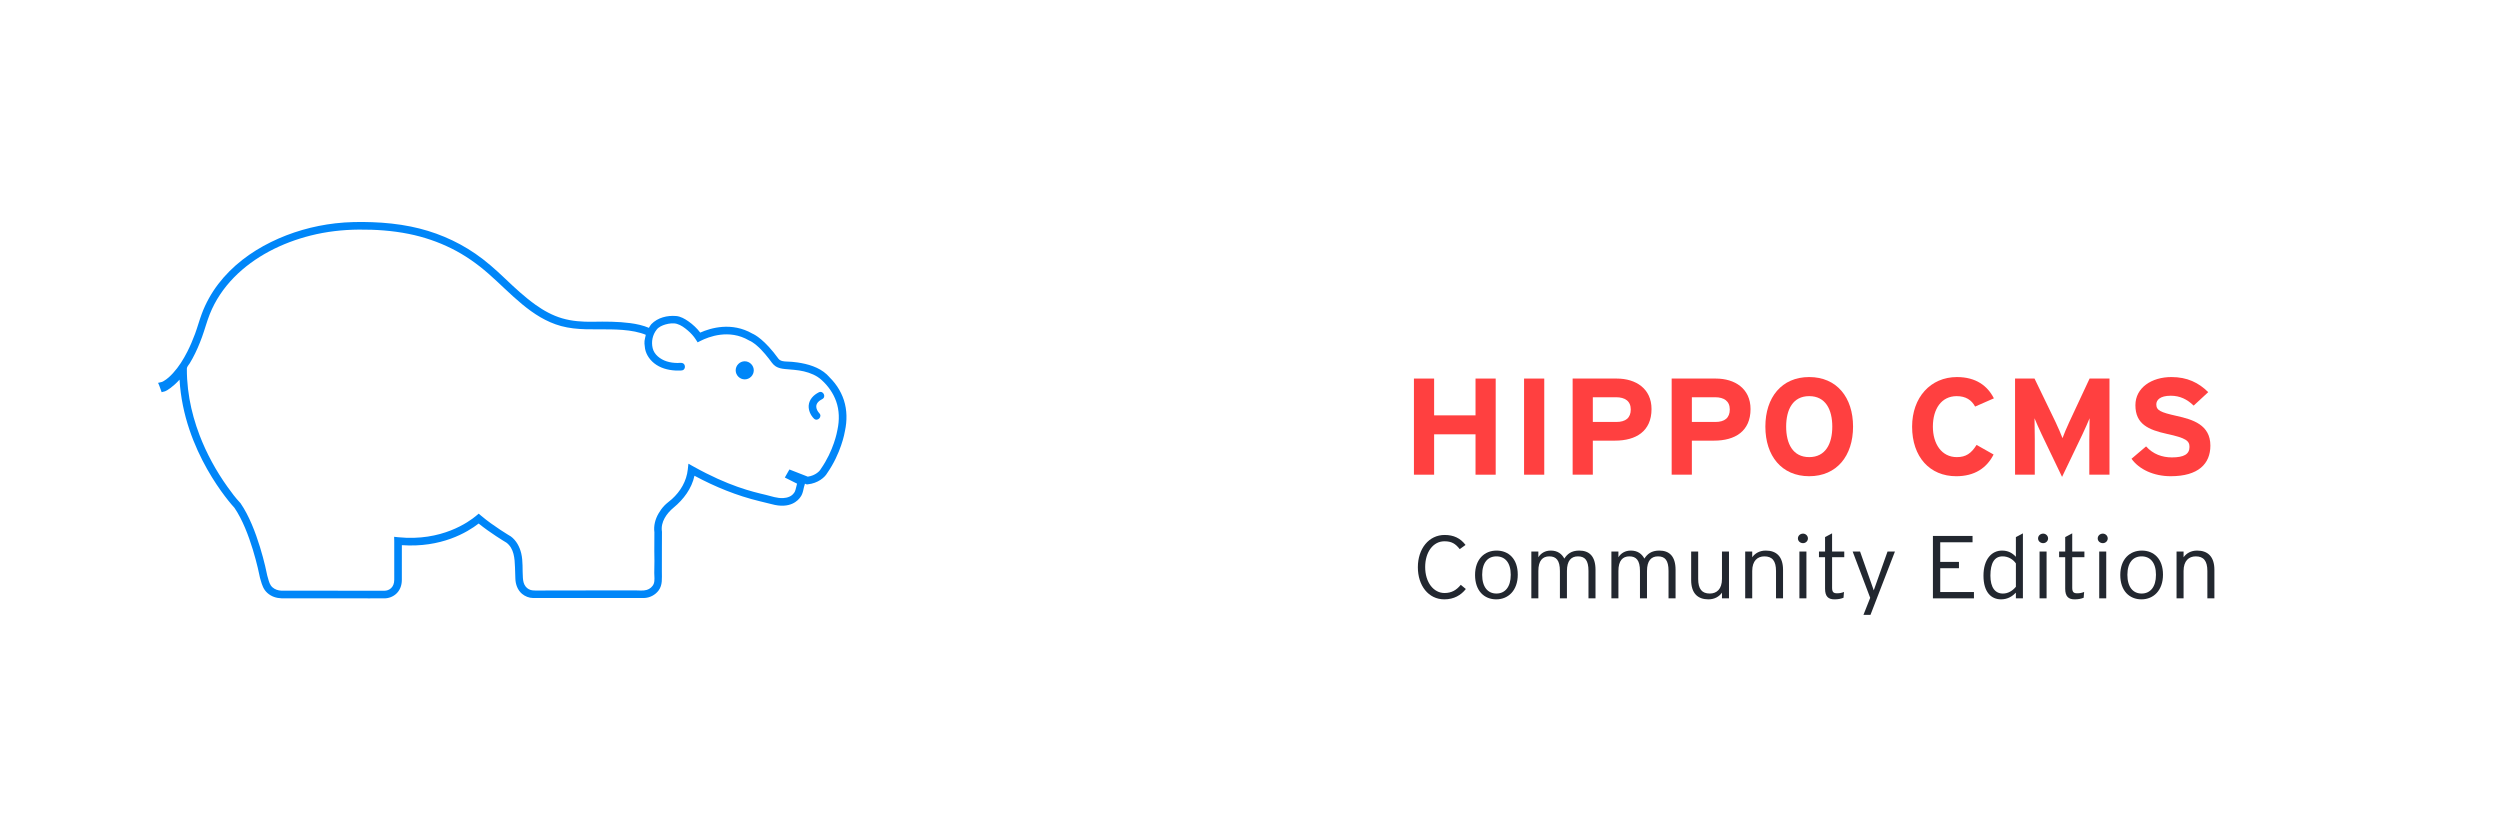
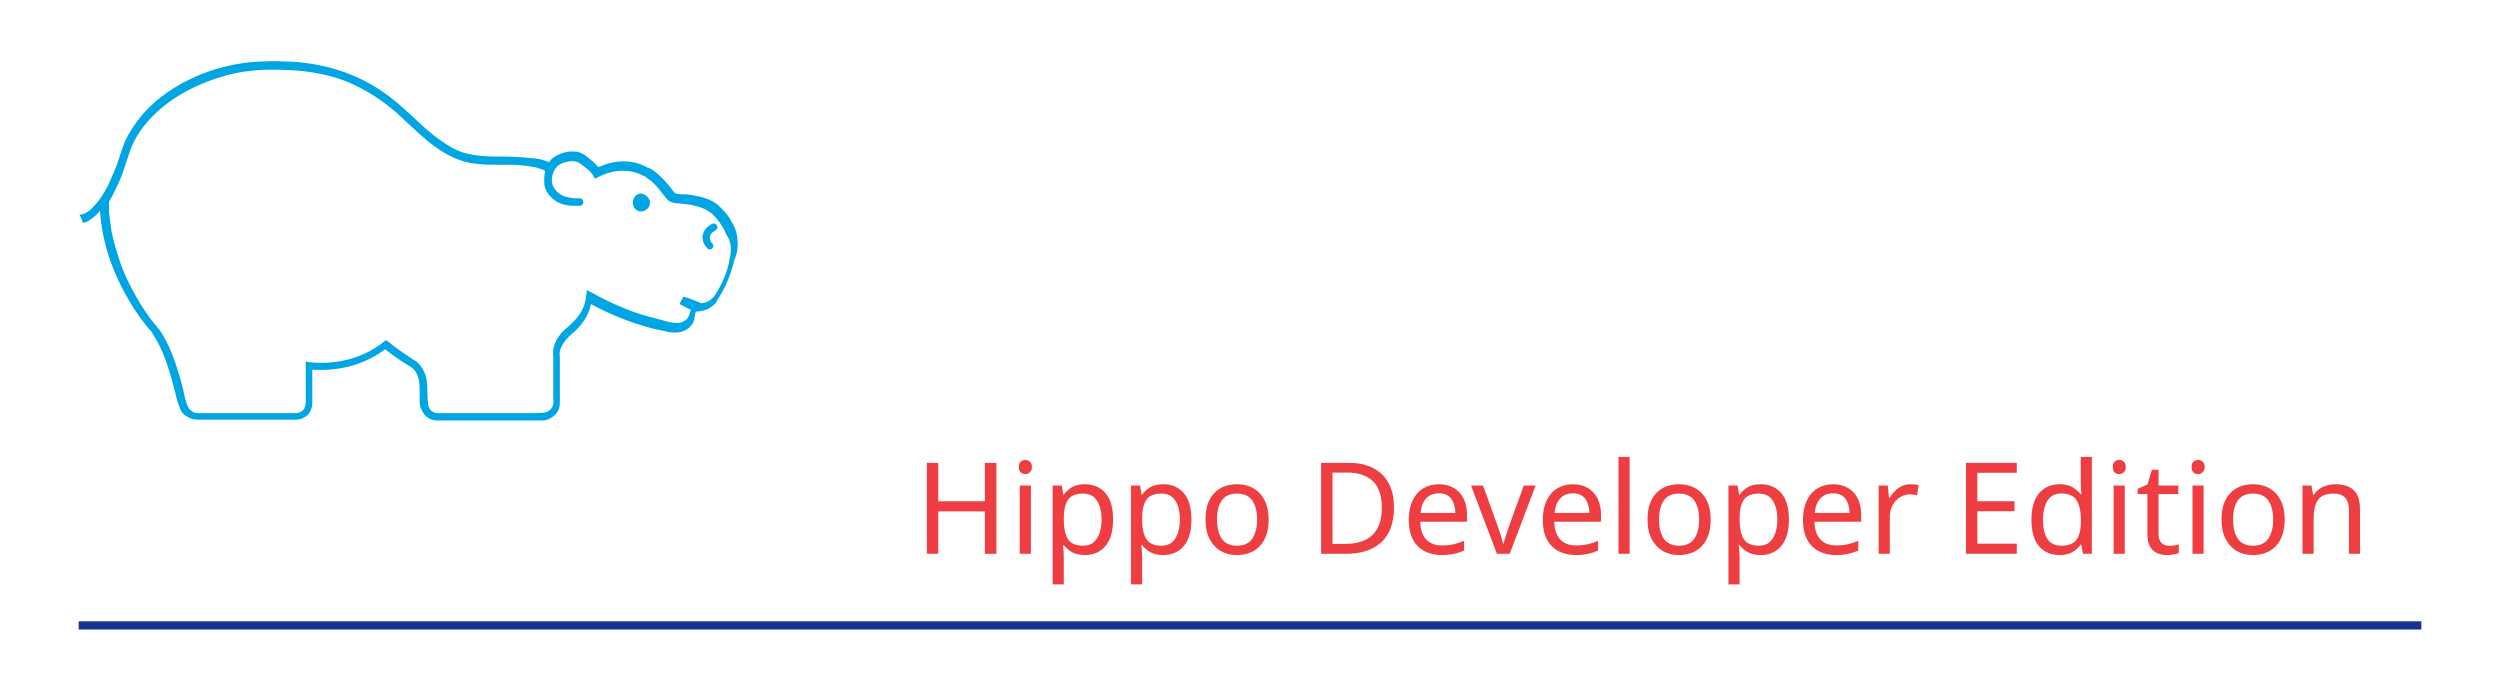
- <svg xmlns="http://www.w3.org/2000/svg" version="1.1" id="Layer_1" x="0px" y="0px" width="305px" height="100px" viewBox="0 0 305 100" enable-background="new 0 0 305 100" xml:space="preserve">
+ <svg xmlns="http://www.w3.org/2000/svg" version="1.1" id="Layer_1" x="0px" y="0px" viewBox="0 0 305 84" style="enable-background:new 0 0 305 84;" xml:space="preserve">
+   <style type="text/css">
+ 	.st0{fill:#00A5E3;}
+ 	.st1{fill:none;}
+ 	.st2{fill:#EE3E42;}
+ 	.st3{font-family:'GillSans-SemiBold';}
+ 	.st4{font-size:15.545px;}
+ 	.st5{fill:none;stroke:#143393;stroke-miterlimit:10;}
+ </style>
  <g>
-     <path fill="#0086F8" d="M102.955,48.821c-0.195-0.596-0.475-1.161-0.825-1.682c-0.361-0.537-0.804-1.004-1.254-1.453l-0.002-0.002   c-0.968-0.896-2.328-1.287-3.606-1.468c-0.408-0.058-0.819-0.095-1.231-0.105c-0.356-0.009-0.802-0.033-1.053-0.329   c-1.695-2.342-2.909-2.961-3.188-3.08c0.012,0.008,0.025,0.014,0.036,0.021l-0.06-0.03c0.007,0.002,0.015,0.005,0.023,0.009   c-2.53-1.456-5.091-0.693-6.365-0.125c-0.405-0.53-0.902-0.996-1.448-1.376c-0.436-0.302-0.95-0.603-1.489-0.646   c-1.093-0.092-2.242,0.187-3.029,0.99c0,0-0.276,0.359-0.29,0.454c-0.726-0.305-1.494-0.473-2.273-0.577   c-1.515-0.202-3.054-0.196-4.582-0.169c-1.257,0.021-2.528-0.064-3.739-0.419c-1.176-0.345-2.252-0.94-3.244-1.649   c-1.349-0.966-2.57-2.105-3.771-3.25c-1.123-1.069-2.273-2.092-3.554-2.974c-2.379-1.639-5.064-2.751-7.894-3.323   c-1.549-0.314-3.127-0.476-4.704-0.531c-1.504-0.053-3.016-0.033-4.508,0.139c-2.716,0.316-5.395,1.079-7.848,2.286   c-2.475,1.216-4.744,2.913-6.424,5.114c-0.849,1.111-1.537,2.344-2.023,3.655c-0.299,0.804-0.521,1.634-0.818,2.438   c-0.273,0.735-0.58,1.459-0.934,2.158c-0.477,0.937-1.037,1.847-1.75,2.624c-0.338,0.369-0.715,0.723-1.15,0.975   c-0.061,0.035-0.123,0.07-0.188,0.096l-0.499,0.122c0.039-0.011,0.212,0.472,0.212,0.472l0.093,0.26l0.144,0.402l0.413-0.109   c0.207-0.057,1.021-0.576,1.772-1.424c0.499,8.746,6.235,15.138,6.701,15.644c-0.005-0.008-0.01-0.016-0.016-0.023l0.046,0.057   c-0.002-0.004-0.012-0.014-0.03-0.033c1.95,2.84,2.988,7.908,3.1,8.479l0.004,0.018c0.003,0.012,0.008,0.031,0.008,0.031   l0.091,0.318c0.162,0.578,0.34,1.113,0.799,1.525c0.504,0.457,1.104,0.641,1.771,0.666c0.245-0.004,7.276,0.002,10.656,0.004   L46.881,73c1.066,0,2.144-0.775,2.144-2.258v-0.199c0.003-1.99,0.003-3.336,0.002-4.033c4.804,0.336,7.975-1.559,9.368-2.639   c1.4,1.135,3.125,2.176,3.387,2.33c-0.004-0.002-0.007-0.006-0.012-0.008l0.045,0.029c-0.001,0-0.014-0.008-0.033-0.021   c0.938,0.705,1.008,1.934,1.047,3.004l0.045,1.383c0.021,0.703,0.27,1.402,0.82,1.865c0.365,0.303,0.856,0.502,1.335,0.504   c0.386,0.004,0.771,0.002,1.157,0.002c1.859,0,3.722,0,5.581,0c1.872-0.002,3.747-0.002,5.621-0.004c0.405,0,0.811,0,1.215,0   c0.681-0.021,1.349-0.379,1.752-0.926c0.497-0.674,0.388-1.488,0.393-2.277c0.004-0.982,0.001-1.957,0.004-2.936   c0.003-0.635,0.005-1.27,0.008-1.906v-0.035c0-0.002-0.005-0.037-0.005-0.037c-0.174-1.16,0.583-2.215,1.433-2.916   c1.215-1.006,2.199-2.318,2.537-3.881c2.521,1.357,5.167,2.434,7.952,3.107c0.485,0.117,0.969,0.236,1.453,0.357   c2.285,0.635,3.255-0.475,3.509-0.848c0.369-0.465,0.367-1.107,0.565-1.646l0.123,0.049l0.105,0.041l0.112-0.012   c1.257-0.127,2.089-0.865,2.364-1.354c-0.004,0.006-0.007,0.012-0.012,0.016l0.033-0.053c-0.007,0.012-0.015,0.025-0.021,0.037   c1.689-2.426,2.133-4.887,2.177-5.16C103.352,51.334,103.347,50.036,102.955,48.821z M102.175,52.402   c-0.046,0.275-0.457,2.555-2.039,4.818l-0.017,0.025l-0.013,0.027c-0.077,0.148-0.587,0.744-1.554,0.881l-1.871-0.732l-0.372-0.146   l-0.199,0.348l-0.119,0.211l-0.241,0.424l0.436,0.219l1.055,0.529l-0.062,0.252c-0.066,0.281-0.166,0.707-0.271,0.832l-0.021,0.02   c-0.287,0.453-0.838,0.633-1.35,0.656c-0.724,0.033-1.422-0.221-2.115-0.393c-1.698-0.4-4.53-1.064-8.823-3.459l-0.613-0.342   l-0.075,0.697c-0.15,1.428-0.891,2.68-1.947,3.631c-0.304,0.271-0.643,0.5-0.925,0.799c-0.27,0.287-0.505,0.611-0.701,0.953   c-0.396,0.684-0.61,1.484-0.503,2.273v-0.02l0.006,0.072c-0.003-0.018-0.004-0.035-0.006-0.053   c-0.004,0.762-0.007,1.521-0.01,2.283c-0.002,0.412,0.019,0.826,0.015,1.24c-0.005,0.482-0.018,0.969-0.02,1.451   c-0.003,0.422,0.09,0.922-0.067,1.328c-0.142,0.355-0.476,0.631-0.839,0.74c-0.442,0.133-0.956,0.061-1.411,0.061   c-1.044,0.002-2.089,0.002-3.135,0.002c-2.087,0.002-4.175-0.002-6.262,0.008c-0.521,0.004-1.043,0.006-1.562,0.004   c-0.512,0-1.037,0.027-1.546-0.014c-0.343-0.027-0.657-0.197-0.871-0.469c-0.242-0.309-0.307-0.678-0.335-1.059   c-0.072-0.998,0.03-2.016-0.203-2.996c-0.19-0.795-0.6-1.566-1.267-2.059L62.3,65.432l-0.023-0.014   c-0.021-0.014-2.09-1.234-3.577-2.498L58.4,62.666L58.1,62.918c-0.892,0.752-4.215,3.156-9.494,2.627l-0.522-0.055l0.013,0.525   c0.004,0.176,0.008,1.104,0.001,4.525l-0.001,0.201c0,0.92-0.609,1.33-1.215,1.33l-1.848-0.002c-2.117,0-4.233-0.002-6.351-0.006   c-1.231,0-2.464,0-3.695,0c-0.218,0-0.438,0.012-0.653,0c-0.4-0.02-0.789-0.141-1.093-0.408c-0.326-0.289-0.429-0.699-0.542-1.104   l-0.094-0.328c-0.107-0.559-1.186-5.828-3.254-8.818l-0.021-0.031l-0.026-0.025c-0.57-0.6-1.072-1.281-1.553-1.953   c-1.395-1.951-2.555-4.078-3.411-6.318c-0.544-1.426-0.963-2.9-1.226-4.404c-0.141-0.808-0.237-1.623-0.285-2.441   c-0.023-0.423-0.035-0.848-0.033-1.271c0-0.212,0.23-0.447,0.343-0.628c0.12-0.196,0.235-0.396,0.345-0.598   c0.461-0.841,0.836-1.726,1.164-2.626c0.338-0.924,0.584-1.885,0.95-2.799c0.665-1.668,1.688-3.176,2.942-4.459   c2.52-2.573,5.887-4.24,9.354-5.115c1.931-0.487,3.905-0.711,5.895-0.726c2.038-0.017,4.088,0.124,6.088,0.528   c1.795,0.361,3.543,0.951,5.184,1.765c1.65,0.819,3.146,1.872,4.529,3.083c2.713,2.375,5.251,5.409,8.864,6.391   c1.962,0.533,3.99,0.37,5.996,0.406c1.006,0.018,2.02,0.072,3.006,0.269c0.245,0.05,0.488,0.108,0.727,0.179   c0.11,0.033,0.22,0.068,0.329,0.107c0.054,0.021,0.107,0.04,0.161,0.062c0.068,0.026,0.112,0.015,0.101,0.097   c-0.037,0.234-0.122,0.457-0.143,0.695c-0.017,0.221-0.01,0.444,0.03,0.662c-0.001-0.01-0.002-0.021-0.002-0.032   c0.002,0.022,0.006,0.044,0.008,0.066c-0.002-0.011-0.003-0.022-0.006-0.034c0.05,0.82,0.518,1.561,1.149,2.064   c0.729,0.58,1.662,0.836,2.58,0.883c0.231,0.012,0.465,0.012,0.696,0c0.126-0.006,0.246-0.03,0.341-0.123   c0.158-0.153,0.174-0.419,0.062-0.604c-0.176-0.291-0.555-0.188-0.838-0.191c-0.453-0.006-0.912-0.063-1.342-0.206   c-0.749-0.247-1.496-0.801-1.686-1.605c-0.185-0.782-0.019-1.614,0.482-2.249c0.233-0.328,0.701-0.532,1.073-0.639   c0.439-0.125,0.972-0.199,1.417-0.069c0.494,0.144,0.935,0.477,1.319,0.806c0.37,0.316,0.707,0.679,0.971,1.092l0.225,0.352   l0.375-0.188c0.96-0.486,3.459-1.467,5.877-0.055l0.031,0.019c0.126,0.052,0.249,0.113,0.363,0.187   c0.798,0.514,1.46,1.285,2.04,2.023c0.267,0.337,0.485,0.727,0.859,0.957c0.322,0.197,0.699,0.271,1.071,0.309   c0.79,0.078,1.569,0.104,2.347,0.289c0.788,0.188,1.567,0.503,2.169,1.059l0.002,0.002c0.781,0.704,1.412,1.598,1.765,2.593   C102.403,50.061,102.418,51.266,102.175,52.402z" />
-     <path fill="#0086F8" d="M99.949,50.408L99.949,50.408c-0.185-0.211-0.343-0.47-0.363-0.758c-0.035-0.46,0.353-0.771,0.724-0.958   c0.535-0.269,0.118-1.098-0.417-0.827c-0.633,0.319-1.174,0.864-1.232,1.604c-0.042,0.583,0.226,1.192,0.641,1.6   C99.727,51.488,100.378,50.826,99.949,50.408L99.949,50.408" />
-     <path fill="#0086F8" d="M91.961,45.18c0,0.602-0.501,1.104-1.104,1.104c-0.602,0-1.104-0.502-1.104-1.104   c0-0.6,0.504-1.104,1.104-1.104C91.459,44.077,91.961,44.581,91.961,45.18" />
+     <path class="st0" d="M89.8,28.2c-0.2-0.6-0.5-1.1-0.8-1.6c-0.3-0.5-0.8-1-1.2-1.4l0,0c-0.9-0.9-2.2-1.2-3.4-1.4   c-0.4-0.1-0.8-0.1-1.2-0.1c-0.3,0-0.8,0-1-0.3c-1.6-2.2-2.8-2.8-3-2.9c0,0,0,0,0,0l-0.1,0c0,0,0,0,0,0c-2.4-1.4-4.8-0.7-6.1-0.1   c-0.4-0.5-0.9-0.9-1.4-1.3c-0.4-0.3-0.9-0.6-1.4-0.6c-1-0.1-2.1,0.2-2.9,0.9c0,0-0.3,0.3-0.3,0.4c-0.7-0.3-1.4-0.5-2.2-0.5   c-1.4-0.2-2.9-0.2-4.4-0.2c-1.2,0-2.4-0.1-3.6-0.4c-1.1-0.3-2.1-0.9-3.1-1.6c-1.3-0.9-2.4-2-3.6-3.1c-1.1-1-2.2-2-3.4-2.8   c-2.3-1.6-4.8-2.6-7.5-3.2c-1.5-0.3-3-0.5-4.5-0.5c-1.4-0.1-2.9,0-4.3,0.1c-2.6,0.3-5.1,1-7.5,2.2c-2.4,1.2-4.5,2.8-6.1,4.9   c-0.8,1.1-1.5,2.2-1.9,3.5c-0.3,0.8-0.5,1.6-0.8,2.3c-0.3,0.7-0.6,1.4-0.9,2.1c-0.5,0.9-1,1.8-1.7,2.5c-0.3,0.4-0.7,0.7-1.1,0.9   c-0.1,0-0.1,0.1-0.2,0.1l-0.5,0.1c0,0,0.2,0.4,0.2,0.4l0.1,0.2l0.1,0.4l0.4-0.1c0.2-0.1,1-0.5,1.7-1.4c0.5,8.3,5.9,14.4,6.4,14.9   c0,0,0,0,0,0l0,0.1c0,0,0,0,0,0c1.9,2.7,2.8,7.5,3,8.1l0,0c0,0,0,0,0,0l0.1,0.3c0.2,0.5,0.3,1.1,0.8,1.5c0.5,0.4,1,0.6,1.7,0.6   c0.2,0,6.9,0,10.1,0l1.8,0c1,0,2-0.7,2-2.1v-0.2c0-1.9,0-3.2,0-3.8c4.6,0.3,7.6-1.5,8.9-2.5c1.3,1.1,3,2.1,3.2,2.2c0,0,0,0,0,0l0,0   c0,0,0,0,0,0c0.9,0.7,1,1.8,1,2.9l0,1.3c0,0.7,0.3,1.3,0.8,1.8c0.3,0.3,0.8,0.5,1.3,0.5c0.4,0,0.7,0,1.1,0c1.8,0,3.5,0,5.3,0   c1.8,0,3.6,0,5.3,0c0.4,0,0.8,0,1.2,0c0.6,0,1.3-0.4,1.7-0.9c0.5-0.6,0.4-1.4,0.4-2.2c0-0.9,0-1.9,0-2.8c0-0.6,0-1.2,0-1.8v0l0,0   c-0.2-1.1,0.6-2.1,1.4-2.8c1.2-1,2.1-2.2,2.4-3.7c2.4,1.3,4.9,2.3,7.6,3c0.5,0.1,0.9,0.2,1.4,0.3c2.2,0.6,3.1-0.5,3.3-0.8   c0.4-0.4,0.3-1.1,0.5-1.6l0.1,0l0.1,0l0.1,0c1.2-0.1,2-0.8,2.3-1.3c0,0,0,0,0,0l0-0.1c0,0,0,0,0,0c1.6-2.3,2-4.7,2.1-4.9   C90.1,30.6,90.1,29.4,89.8,28.2 M89,31.6c0,0.3-0.4,2.4-1.9,4.6l0,0l0,0c-0.1,0.1-0.6,0.7-1.5,0.8l-1.8-0.7l-0.4-0.1l-0.2,0.3   l-0.1,0.2l-0.2,0.4l0.4,0.2l1,0.5l-0.1,0.2c-0.1,0.3-0.2,0.7-0.3,0.8l0,0c-0.3,0.4-0.8,0.6-1.3,0.6c-0.7,0-1.4-0.2-2-0.4   c-1.6-0.4-4.3-1-8.4-3.3l-0.6-0.3l-0.1,0.7c-0.1,1.4-0.8,2.5-1.9,3.5c-0.3,0.3-0.6,0.5-0.9,0.8c-0.3,0.3-0.5,0.6-0.7,0.9   c-0.4,0.7-0.6,1.4-0.5,2.2v0l0,0.1c0,0,0,0,0-0.1c0,0.7,0,1.4,0,2.2c0,0.4,0,0.8,0,1.2c0,0.5,0,0.9,0,1.4c0,0.4,0.1,0.9-0.1,1.3   c-0.1,0.3-0.5,0.6-0.8,0.7c-0.4,0.1-0.9,0.1-1.3,0.1c-1,0-2,0-3,0c-2,0-4,0-6,0c-0.5,0-1,0-1.5,0c-0.5,0-1,0-1.5,0   c-0.3,0-0.6-0.2-0.8-0.4c-0.2-0.3-0.3-0.6-0.3-1c-0.1-0.9,0-1.9-0.2-2.9c-0.2-0.8-0.6-1.5-1.2-2l0,0l0,0c0,0-2-1.2-3.4-2.4   l-0.3-0.2l-0.3,0.2c-0.8,0.7-4,3-9,2.5l-0.5-0.1l0,0.5c0,0.2,0,1.1,0,4.3l0,0.2c0,0.9-0.6,1.3-1.2,1.3l-1.8,0c-2,0-4,0-6,0   c-1.2,0-2.3,0-3.5,0c-0.2,0-0.4,0-0.6,0c-0.4,0-0.7-0.1-1-0.4c-0.3-0.3-0.4-0.7-0.5-1l-0.1-0.3c-0.1-0.5-1.1-5.5-3.1-8.4l0,0l0,0   c-0.5-0.6-1-1.2-1.5-1.9c-1.3-1.9-2.4-3.9-3.2-6c-0.5-1.4-0.9-2.8-1.2-4.2c-0.1-0.8-0.2-1.5-0.3-2.3c0-0.4,0-0.8,0-1.2   c0-0.2,0.2-0.4,0.3-0.6c0.1-0.2,0.2-0.4,0.3-0.6c0.4-0.8,0.8-1.6,1.1-2.5c0.3-0.9,0.6-1.8,0.9-2.7c0.6-1.6,1.6-3,2.8-4.2   c2.4-2.4,5.6-4,8.9-4.9c1.8-0.5,3.7-0.7,5.6-0.7c1.9,0,3.9,0.1,5.8,0.5c1.7,0.3,3.4,0.9,4.9,1.7c1.6,0.8,3,1.8,4.3,2.9   c2.6,2.3,5,5.1,8.4,6.1c1.9,0.5,3.8,0.4,5.7,0.4c1,0,1.9,0.1,2.9,0.3c0.2,0,0.5,0.1,0.7,0.2c0.1,0,0.2,0.1,0.3,0.1   c0.1,0,0.1,0,0.2,0.1c0.1,0,0.1,0,0.1,0.1c0,0.2-0.1,0.4-0.1,0.7c0,0.2,0,0.4,0,0.6c0,0,0,0,0,0c0,0,0,0,0,0.1c0,0,0,0,0,0   c0,0.8,0.5,1.5,1.1,2c0.7,0.6,1.6,0.8,2.5,0.8c0.2,0,0.4,0,0.7,0c0.1,0,0.2,0,0.3-0.1c0.2-0.1,0.2-0.4,0.1-0.6   c-0.2-0.3-0.5-0.2-0.8-0.2c-0.4,0-0.9-0.1-1.3-0.2c-0.7-0.2-1.4-0.8-1.6-1.5c-0.2-0.7,0-1.5,0.5-2.1c0.2-0.3,0.7-0.5,1-0.6   c0.4-0.1,0.9-0.2,1.3-0.1c0.5,0.1,0.9,0.5,1.3,0.8c0.4,0.3,0.7,0.6,0.9,1l0.2,0.3l0.4-0.2c0.9-0.5,3.3-1.4,5.6-0.1l0,0   c0.1,0,0.2,0.1,0.3,0.2c0.8,0.5,1.4,1.2,1.9,1.9c0.3,0.3,0.5,0.7,0.8,0.9c0.3,0.2,0.7,0.3,1,0.3c0.8,0.1,1.5,0.1,2.2,0.3   c0.8,0.2,1.5,0.5,2.1,1l0,0c0.7,0.7,1.3,1.5,1.7,2.5C89.2,29.4,89.3,30.5,89,31.6" />
+     <path class="st0" d="M86.9,29.7L86.9,29.7c-0.2-0.2-0.3-0.4-0.3-0.7c0-0.4,0.3-0.7,0.7-0.9c0.5-0.3,0.1-1-0.4-0.8   c-0.6,0.3-1.1,0.8-1.2,1.5c0,0.6,0.2,1.1,0.6,1.5C86.7,30.7,87.3,30.1,86.9,29.7" />
+     <path class="st0" d="M79.3,24.7c0,0.6-0.5,1.1-1.1,1.1c-0.6,0-1-0.5-1-1.1c0-0.6,0.5-1.1,1-1.1C78.8,23.7,79.3,24.2,79.3,24.7" />
  </g>
-   <g>
-     <path fill="#22272F" d="M176.213,73.121c-1.955,0-3.234-1.688-3.234-3.918c0-2.262,1.337-3.938,3.269-3.938   c1.097,0,1.92,0.391,2.548,1.219l-0.708,0.51c-0.515-0.662-0.994-0.957-1.863-0.957c-1.371,0-2.354,1.295-2.354,3.145   c0,1.861,1.018,3.166,2.366,3.166c0.868,0,1.463-0.369,1.978-1l0.617,0.51C178.247,72.609,177.378,73.121,176.213,73.121z" />
-     <path fill="#22272F" d="M182.54,73.121c-1.463,0-2.583-1.035-2.583-2.971c0-1.938,1.165-2.98,2.628-2.98s2.583,1,2.583,2.938   C185.168,72.043,184.003,73.121,182.54,73.121z M182.562,67.877c-1.04,0-1.737,0.75-1.737,2.252c0,1.5,0.697,2.283,1.737,2.283   s1.749-0.783,1.749-2.283C184.312,68.627,183.603,67.877,182.562,67.877z" />
-     <path fill="#22272F" d="M193.794,73v-3.34c0-1.305-0.423-1.783-1.291-1.783c-0.812,0-1.337,0.521-1.337,1.783V73h-0.857v-3.34   c0-1.305-0.457-1.783-1.292-1.783c-0.822,0-1.337,0.521-1.337,1.783V73h-0.857v-5.711h0.857v0.695   c0.309-0.488,0.812-0.814,1.521-0.814c0.846,0,1.359,0.434,1.646,0.979c0.354-0.545,0.846-0.979,1.817-0.979   c1.223,0,1.988,0.684,1.988,2.35V73H193.794z" />
-     <path fill="#22272F" d="M203.561,73v-3.34c0-1.305-0.423-1.783-1.291-1.783c-0.812,0-1.337,0.521-1.337,1.783V73h-0.857v-3.34   c0-1.305-0.457-1.783-1.292-1.783c-0.822,0-1.337,0.521-1.337,1.783V73h-0.857v-5.711h0.857v0.695   c0.309-0.488,0.812-0.814,1.521-0.814c0.846,0,1.359,0.434,1.646,0.979c0.354-0.545,0.846-0.979,1.817-0.979   c1.223,0,1.988,0.684,1.988,2.35V73H203.561z" />
-     <path fill="#22272F" d="M210.082,73v-0.695c-0.344,0.479-0.903,0.816-1.657,0.816c-1.269,0-2.104-0.709-2.104-2.352v-3.48h0.857   v3.34c0,1.229,0.457,1.783,1.417,1.783c0.834,0,1.486-0.531,1.486-1.783v-3.34h0.856V73H210.082z" />
-     <path fill="#22272F" d="M216.674,73v-3.34c0-1.229-0.457-1.783-1.418-1.783c-0.834,0-1.485,0.533-1.485,1.783V73h-0.857v-5.711   h0.857v0.695c0.343-0.479,0.903-0.814,1.657-0.814c1.269,0,2.103,0.707,2.103,2.35V73H216.674z" />
-     <path fill="#22272F" d="M219.973,66.266c-0.354,0-0.628-0.26-0.628-0.576c0-0.326,0.274-0.588,0.628-0.588   c0.32,0,0.595,0.262,0.595,0.588C220.567,66.006,220.293,66.266,219.973,66.266z M219.527,73v-5.711h0.857V73H219.527z" />
-     <path fill="#22272F" d="M223.515,67.975v3.721c0,0.512,0.148,0.686,0.605,0.686c0.343,0,0.571-0.055,0.846-0.164l-0.057,0.707   c-0.332,0.131-0.651,0.197-1.109,0.197c-0.742,0-1.143-0.35-1.143-1.295v-3.852h-0.743v-0.686h0.743v-1.764l0.857-0.457v2.221H225   v0.686H223.515z" />
-     <path fill="#22272F" d="M228.198,75.014h-0.857l0.823-2.078l-2.138-5.646h0.903l1.463,4.145l0.205,0.588l0.206-0.576l1.475-4.156   h0.902L228.198,75.014z" />
-     <path fill="#22272F" d="M235.816,73v-7.615h4.834v0.773h-3.942v2.393h2.285v0.771h-2.285v2.906h4.114V73H235.816z" />
-     <path fill="#22272F" d="M245.938,73v-0.695c-0.423,0.436-0.994,0.816-1.806,0.816c-1.2,0-2.148-0.871-2.148-2.885   c0-2.023,1.006-3.066,2.263-3.066c0.754,0,1.269,0.305,1.691,0.76v-2.404l0.857-0.457V73H245.938z M245.938,68.736   c-0.331-0.479-0.914-0.859-1.623-0.859c-0.994,0-1.485,0.814-1.485,2.35c0,1.436,0.571,2.186,1.52,2.186   c0.641,0,1.166-0.326,1.589-0.826V68.736z" />
-     <path fill="#22272F" d="M249.271,66.266c-0.354,0-0.628-0.26-0.628-0.576c0-0.326,0.274-0.588,0.628-0.588   c0.32,0,0.595,0.262,0.595,0.588C249.866,66.006,249.592,66.266,249.271,66.266z M248.826,73v-5.711h0.857V73H248.826z" />
-     <path fill="#22272F" d="M252.813,67.975v3.721c0,0.512,0.148,0.686,0.605,0.686c0.343,0,0.571-0.055,0.846-0.164l-0.057,0.707   c-0.332,0.131-0.651,0.197-1.109,0.197c-0.742,0-1.143-0.35-1.143-1.295v-3.852h-0.743v-0.686h0.743v-1.764l0.857-0.457v2.221   h1.485v0.686H252.813z" />
-     <path fill="#22272F" d="M256.549,66.266c-0.354,0-0.628-0.26-0.628-0.576c0-0.326,0.274-0.588,0.628-0.588   c0.32,0,0.595,0.262,0.595,0.588C257.144,66.006,256.869,66.266,256.549,66.266z M256.104,73v-5.711h0.857V73H256.104z" />
-     <path fill="#22272F" d="M261.257,73.121c-1.463,0-2.583-1.035-2.583-2.971c0-1.938,1.165-2.98,2.628-2.98s2.583,1,2.583,2.938   C263.885,72.043,262.72,73.121,261.257,73.121z M261.279,67.877c-1.04,0-1.737,0.75-1.737,2.252c0,1.5,0.697,2.283,1.737,2.283   s1.749-0.783,1.749-2.283C263.028,68.627,262.319,67.877,261.279,67.877z" />
-     <path fill="#22272F" d="M269.299,73v-3.34c0-1.229-0.457-1.783-1.418-1.783c-0.834,0-1.485,0.533-1.485,1.783V73h-0.857v-5.711   h0.857v0.695c0.343-0.479,0.903-0.814,1.657-0.814c1.269,0,2.103,0.707,2.103,2.35V73H269.299z" />
-   </g>
-   <g>
-     <path fill="#FF4040" d="M180.014,57.912v-4.926h-5.051v4.926H172.5V46.184h2.463v4.49h5.051v-4.49h2.461v11.729H180.014z" />
-     <path fill="#FF4040" d="M185.936,57.912V46.184h2.463v11.729H185.936z" />
-     <path fill="#FF4040" d="M197.035,53.758h-2.71v4.154h-2.463V46.184h5.384c2.322,0,4.24,1.224,4.24,3.721   C201.486,52.617,199.586,53.758,197.035,53.758z M197.158,48.463h-2.833v3.016h2.868c1.144,0,1.76-0.503,1.76-1.524   C198.953,48.932,198.248,48.463,197.158,48.463z" />
-     <path fill="#FF4040" d="M209.117,53.758h-2.709v4.154h-2.465V46.184h5.385c2.322,0,4.238,1.224,4.238,3.721   C213.566,52.617,211.668,53.758,209.117,53.758z M209.24,48.463h-2.832v3.016h2.866c1.145,0,1.76-0.503,1.76-1.524   C211.034,48.932,210.33,48.463,209.24,48.463z" />
-     <path fill="#FF4040" d="M220.723,58.098c-3.359,0-5.348-2.48-5.348-6.049c0-3.569,1.988-6.049,5.348-6.049   c3.361,0,5.35,2.479,5.35,6.049C226.072,55.617,224.084,58.098,220.723,58.098z M220.723,48.328c-1.988,0-2.812,1.626-2.812,3.721   c0,2.094,0.824,3.719,2.812,3.719c1.99,0,2.816-1.625,2.816-3.719C223.539,49.954,222.713,48.328,220.723,48.328z" />
-     <path fill="#FF4040" d="M240.965,49.602c-0.439-0.804-1.144-1.273-2.25-1.273c-1.848,0-2.904,1.541-2.904,3.721   c0,2.111,1.072,3.719,2.921,3.719c1.108,0,1.76-0.451,2.41-1.49l2.076,1.172c-0.845,1.658-2.323,2.648-4.558,2.648   c-3.218,0-5.383-2.346-5.383-6.049c0-3.569,2.252-6.049,5.471-6.049c2.324,0,3.73,1.072,4.506,2.596L240.965,49.602z" />
-     <path fill="#FF4040" d="M254.895,57.912v-4.305c0-0.639,0.035-2.129,0.035-2.581c-0.176,0.435-0.545,1.274-0.861,1.942   l-2.498,5.213l-2.499-5.213c-0.316-0.668-0.687-1.508-0.86-1.942c0,0.452,0.032,1.942,0.032,2.581v4.305h-2.408V46.184h2.376   l2.568,5.312c0.316,0.652,0.686,1.541,0.844,1.959c0.158-0.434,0.51-1.289,0.826-1.959l2.48-5.312h2.428v11.729H254.895z" />
-     <path fill="#FF4040" d="M264.83,58.098c-2.059,0-3.854-0.82-4.785-2.129l1.776-1.508c0.862,0.955,1.971,1.342,3.151,1.342   c1.458,0,2.145-0.387,2.145-1.275c0-0.754-0.422-1.088-2.746-1.592c-2.269-0.502-3.851-1.189-3.851-3.502   c0-2.128,1.97-3.434,4.397-3.434c1.918,0,3.325,0.687,4.486,1.842l-1.776,1.643c-0.792-0.771-1.671-1.206-2.798-1.206   c-1.318,0-1.76,0.536-1.76,1.056c0,0.736,0.528,0.973,2.481,1.408c1.954,0.436,4.116,1.072,4.116,3.619   C269.668,56.59,268.19,58.098,264.83,58.098z" />
-   </g>
+   <rect x="21.4" y="57" class="st1" width="274" height="52" />
+   <text transform="matrix(1 0 0 1 111.5618 67.5603)" class="st2 st3 st4">Hippo Developer Edition</text>
+   <line class="st5" x1="9.6" y1="76.3" x2="295.4" y2="76.3" />
</svg>
